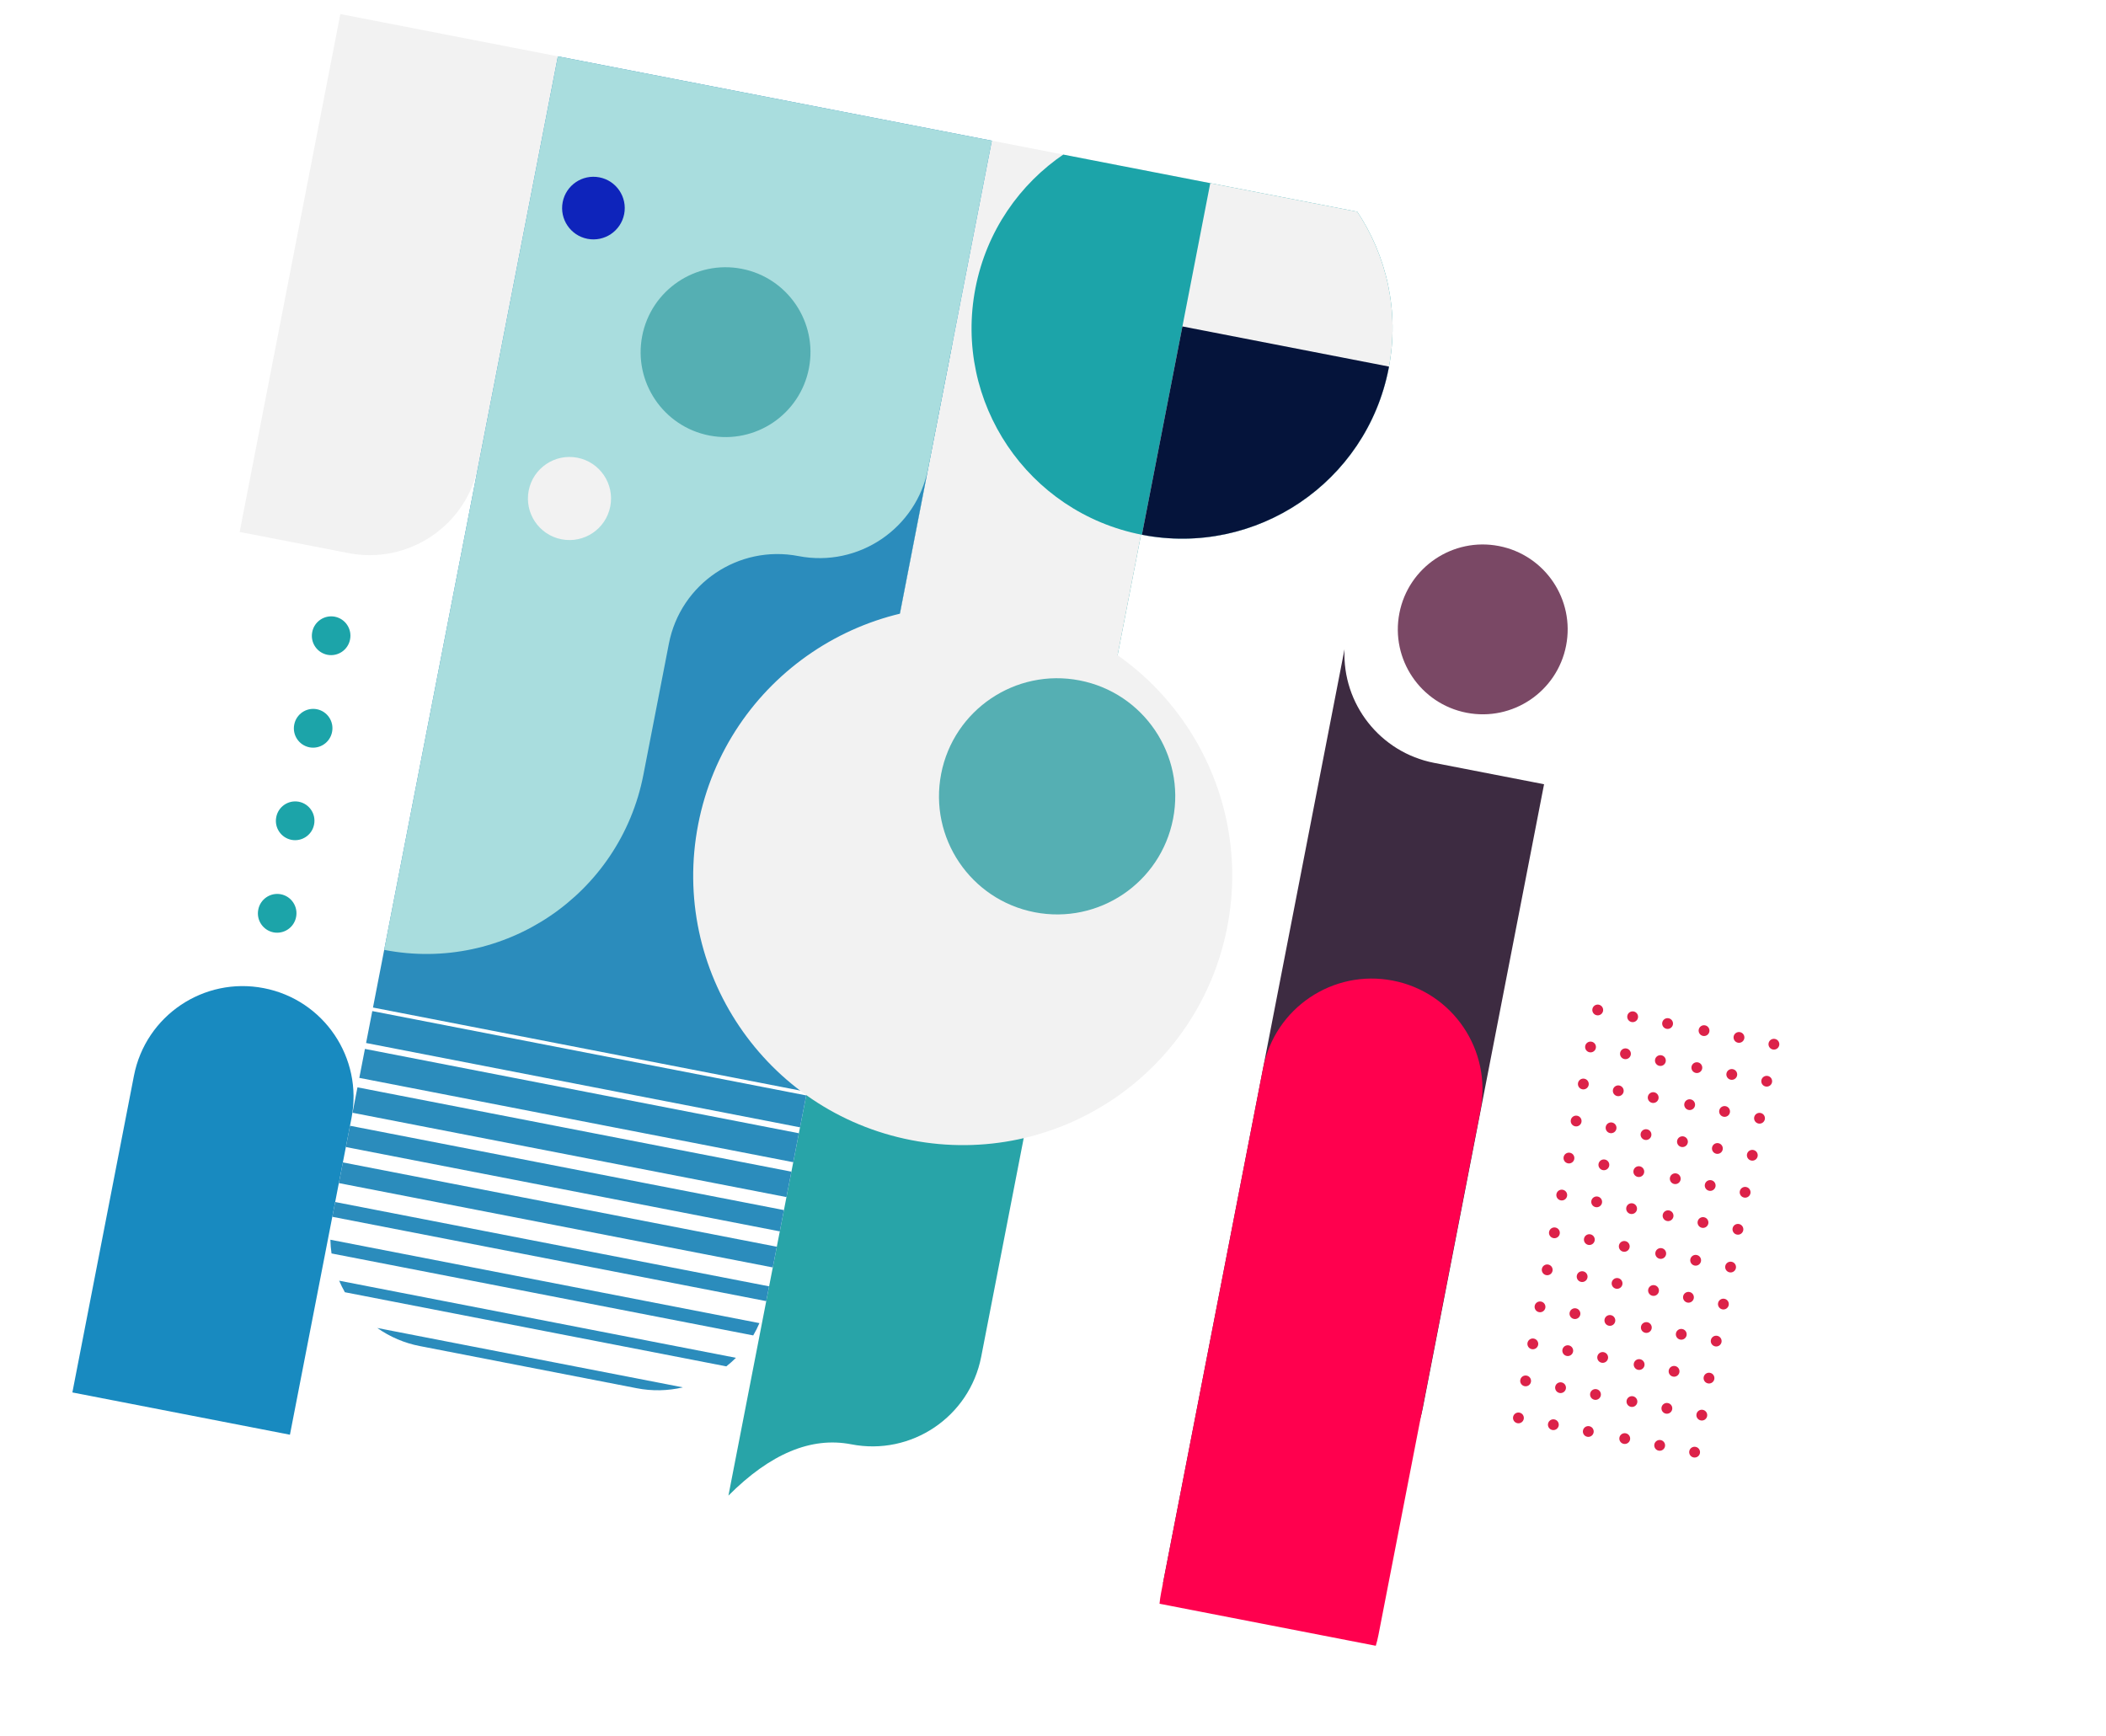
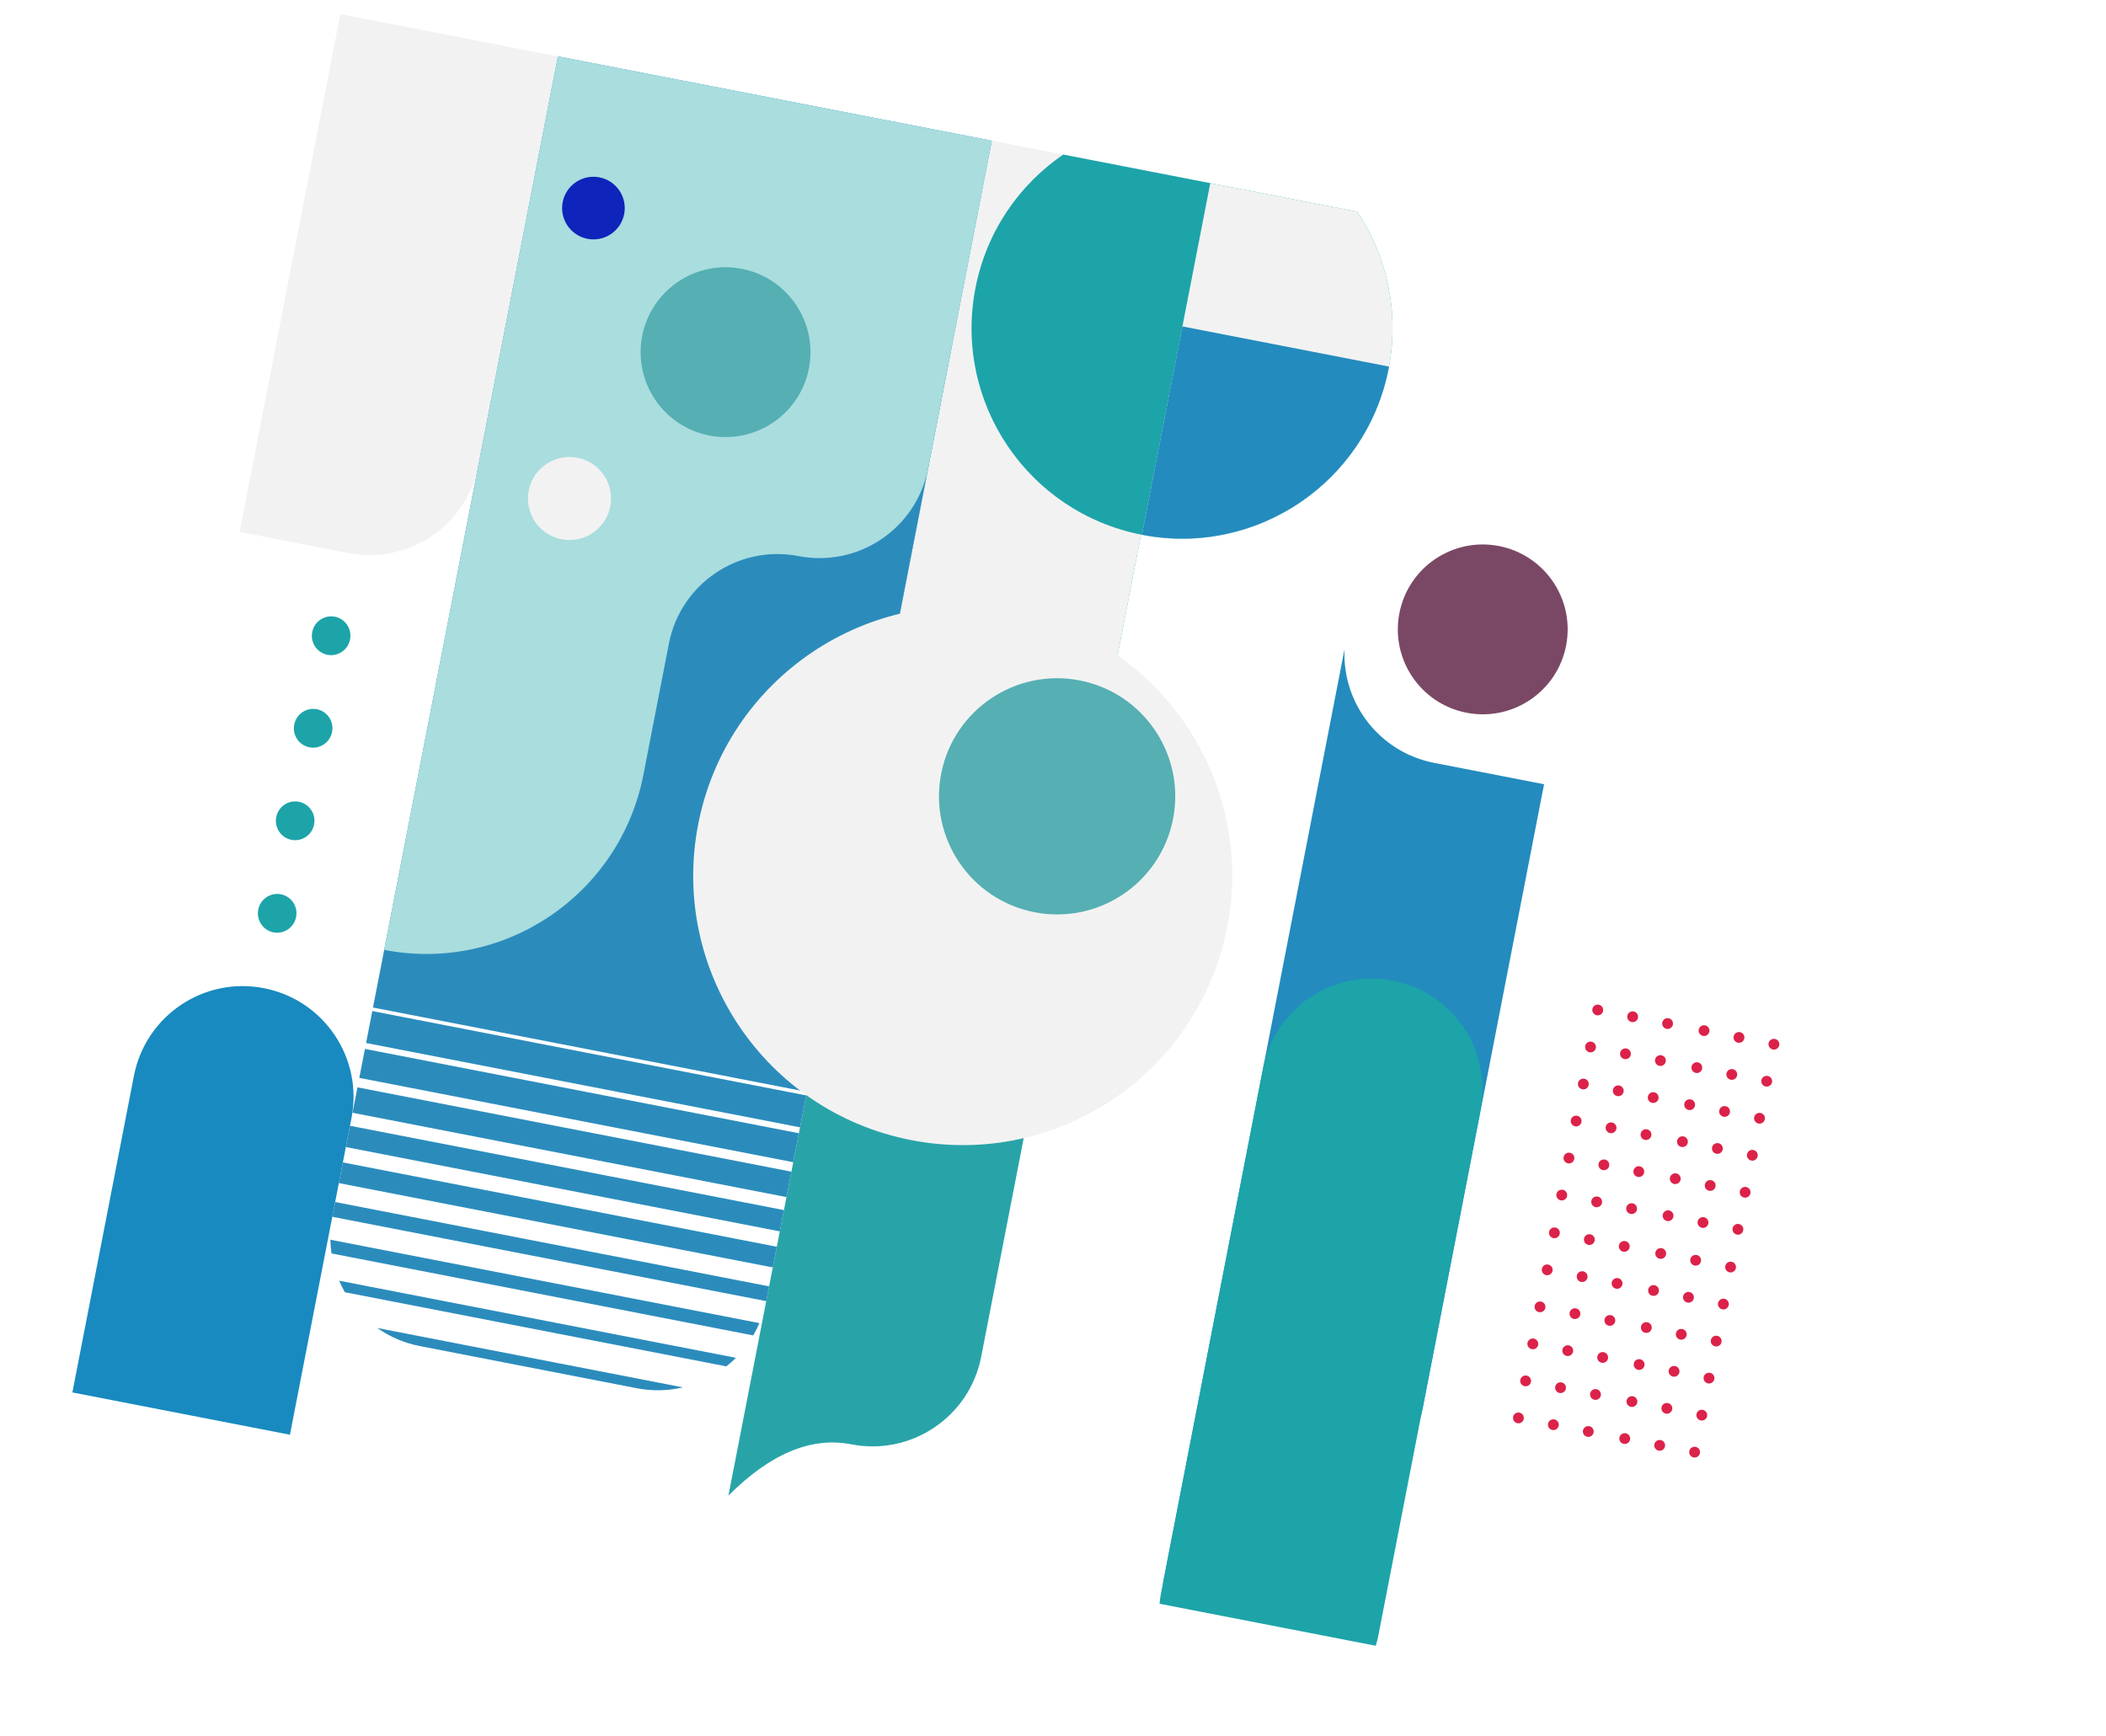
<svg xmlns="http://www.w3.org/2000/svg" width="1731.947" height="1427.508" viewBox="0 0 1731.947 1427.508">
  <defs>
-     <style>.a,.b{fill:#f2f2f2;}.a{clip-rule:evenodd;}.c{fill:#59afb2;}.d{fill:#dc2249;}.e{fill:#7a4865;}.f{fill:#f6cb51;}.g{fill:none;}.h{fill:#3d2c42;}.i{fill:#ff004e;}.j{fill:#1ca4a9;}.k{fill:#0e24bb;}.l{fill:#132db8;}.m{clip-path:url(#a);}.n{clip-path:url(#b);}.o{clip-path:url(#c);}.p{fill:#28a4a8;}.q{clip-path:url(#d);}.r{clip-path:url(#e);}.s{fill:#188ac0;}.t{clip-path:url(#f);}.u{fill:#2b8cbc;}.v{clip-path:url(#g);}.w{clip-path:url(#h);}.x{clip-path:url(#i);}.y{fill:#a9ddde;}.z{clip-path:url(#j);}.aa{fill:#3d2b41;}.ab{clip-path:url(#k);}.ac{clip-path:url(#l);}.ad{clip-path:url(#m);}.ae{clip-path:url(#n);}.af{clip-path:url(#o);}.ag{clip-path:url(#p);}.ah{clip-path:url(#q);}.ai{clip-path:url(#r);}.aj{clip-path:url(#s);}.ak{clip-path:url(#t);}.al{fill:#05143b;}.am{clip-path:url(#v);}.an{clip-path:url(#w);}.ao{clip-path:url(#x);}.ap{fill:#55afb3;}.aq{clip-path:url(#y);}.ar{clip-path:url(#z);}.as{clip-path:url(#aa);}.at{clip-path:url(#ab);}</style>
+     <style>.a,.b{fill:#f2f2f2;}.a{clip-rule:evenodd;}.c{fill:#59afb2;}.d{fill:#dc2249;}.e{fill:#7a4865;}.f{fill:#f6cb51;}.g{fill:none;}.h{fill:#238bbe;}.i{fill:#ff004e;}.j{fill:#1ca4a9;}.k{fill:#0e24bb;}.l{fill:#132db8;}.m{clip-path:url(#a);}.n{clip-path:url(#b);}.o{clip-path:url(#c);}.p{fill:#28a4a8;}.q{clip-path:url(#d);}.r{clip-path:url(#e);}.s{fill:#188ac0;}.t{clip-path:url(#f);}.u{fill:#2b8cbc;}.v{clip-path:url(#g);}.w{clip-path:url(#h);}.x{clip-path:url(#i);}.y{fill:#a9ddde;}.z{clip-path:url(#j);}.aa{clip-path:url(#k);}.ab{clip-path:url(#l);}.ac{clip-path:url(#m);}.ad{clip-path:url(#n);}.ae{clip-path:url(#o);}.af{clip-path:url(#p);}.ag{clip-path:url(#q);}.ah{clip-path:url(#r);}.ai{clip-path:url(#s);}.aj{clip-path:url(#t);}.ak{clip-path:url(#v);}.al{clip-path:url(#w);}.am{clip-path:url(#x);}.an{fill:#55afb3;}.ao{clip-path:url(#y);}.ap{clip-path:url(#z);}.aq{clip-path:url(#aa);}.ar{clip-path:url(#ab);}</style>
    <clipPath id="a">
      <path class="a" d="M0-1442H1539.873V-287.1H0Z" transform="translate(3772 6270)" />
    </clipPath>
    <clipPath id="b">
      <path class="b" d="M134.284-1112.329a91.085,91.085,0,0,1,91.133,91.034v440.016a91.085,91.085,0,0,1-91.133,91.034H43.151v-531.051a91.085,91.085,0,0,1,91.133-91.034Z" transform="translate(-43.151 1112.329)" />
    </clipPath>
    <clipPath id="c">
      <path class="c" d="M511.681-923.287a91.088,91.088,0,0,1,91.133,91.042V-25.008a91.088,91.088,0,0,1-91.134,91.042q-50.331,0-91.133,60.695V-832.244A91.088,91.088,0,0,1,511.681-923.287Z" transform="translate(-420.548 923.287)" />
    </clipPath>
    <clipPath id="d">
      <path class="b" d="M511.681-1200a91.1,91.1,0,0,1,91.134,91.072V-301.42a91.1,91.1,0,0,1-91.134,91.072q-50.331,0-91.133,91.072v-989.652A91.1,91.1,0,0,1,511.681-1200Z" transform="translate(-420.548 1200)" />
    </clipPath>
    <clipPath id="e">
      <path class="d" d="M134.284-430.137A91.085,91.085,0,0,1,225.418-339.1V100.914a91.085,91.085,0,0,1-91.133,91.034H43.151V-339.1A91.085,91.085,0,0,1,134.284-430.137Z" transform="translate(-43.151 430.137)" />
    </clipPath>
    <clipPath id="f">
      <path class="e" d="M532.721-165.707H169.178v-855.1H317.625v-5.217h215.1Zm0,2.972v26.746H169.178v-26.746Zm0,31.7v24.269H169.178v-24.269Zm0,32.194v21.3H169.178v-21.3Zm0,32.194v17.83H169.178v-17.83Zm0,30.708v17.335H169.178V-35.941Zm0,33.184V9.626H169.178V-2.757Zm-2.05,31.2a90.711,90.711,0,0,1-3.071,10.9H174.3a90.7,90.7,0,0,1-3.071-10.9Zm-13.521,31.7a91.5,91.5,0,0,1-6.419,8.42H191.169a91.527,91.527,0,0,1-6.423-8.42Zm-38.2,32.194a90.33,90.33,0,0,1-37.118,7.925H260.064a90.33,90.33,0,0,1-37.118-7.925Z" transform="translate(-169.178 1026.027)" />
    </clipPath>
    <clipPath id="g">
      <path class="f" d="M169.178-1026.2H532.721v338.3a90.954,90.954,0,0,1-90.886,91.022,90.954,90.954,0,0,0-90.886,91.023v109.885c0,100.544-81.382,182.045-181.772,182.045Z" transform="translate(-169.178 1026.204)" />
    </clipPath>
    <clipPath id="h">
      <rect class="g" width="373.449" height="823.173" />
    </clipPath>
    <clipPath id="i">
      <path class="g" d="M169.178-213.445H532.721v-813.267H169.178Z" transform="translate(-169.178 1026.712)" />
    </clipPath>
    <clipPath id="j">
      <path class="h" d="M854.87-658.917v523.15A91.1,91.1,0,0,1,763.736-44.7Q713.4-44.7,672.6,46.377V-736.567a91.155,91.155,0,0,0,90.143,77.65Z" transform="translate(-672.603 736.567)" />
    </clipPath>
    <clipPath id="k">
      <path class="d" d="M763.645-556.849a91,91,0,0,1,91.043,90.96V-26.248a91,91,0,0,1-91.043,90.96A91,91,0,0,1,672.6-26.247V-465.889A91,91,0,0,1,763.645-556.849Z" transform="translate(-672.603 556.849)" />
    </clipPath>
    <clipPath id="l">
      <rect class="d" width="192.173" height="631.991" />
    </clipPath>
    <clipPath id="m">
      <path class="i" d="M672.6,65.236H854.87V-556.849H672.6Z" transform="translate(-672.603 556.849)" />
    </clipPath>
    <clipPath id="n">
      <path class="j" d="M110.37-458.242A15.9,15.9,0,0,1,94.521-474.2a15.9,15.9,0,0,1,15.849-15.96,15.9,15.9,0,0,1,15.849,15.96,15.9,15.9,0,0,1-15.849,15.96Zm0,77.522a15.9,15.9,0,0,1-15.849-15.96,15.9,15.9,0,0,1,15.849-15.96,15.9,15.9,0,0,1,15.849,15.96,15.9,15.9,0,0,1-15.849,15.96Zm0-232.565a15.9,15.9,0,0,1-15.849-15.96,15.9,15.9,0,0,1,15.849-15.961,15.9,15.9,0,0,1,15.849,15.961,15.9,15.9,0,0,1-15.849,15.96Zm0,77.522a15.9,15.9,0,0,1-15.849-15.96,15.9,15.9,0,0,1,15.849-15.96,15.9,15.9,0,0,1,15.849,15.96,15.9,15.9,0,0,1-15.849,15.96Z" transform="translate(-94.52 645.205)" />
    </clipPath>
    <clipPath id="o">
      <path class="k" d="M600.49-671.728c95.6,0,173.093-77.473,173.093-173.04s-77.5-173.041-173.093-173.041S427.4-940.336,427.4-844.767,504.893-671.728,600.49-671.728Z" transform="translate(-427.397 1017.808)" />
    </clipPath>
    <clipPath id="p">
      <rect class="e" width="542.839" height="1126.291" />
    </clipPath>
    <clipPath id="q">
      <path class="g" d="M427.4-671.1H774.1v-346.7H427.4Z" transform="translate(-427.397 1017.808)" />
    </clipPath>
    <clipPath id="r">
      <path class="b" d="M911.489-1026.2V7.853a91.1,91.1,0,0,1-91.1,91.1h-182.2a91.1,91.1,0,0,1-91.1-91.1V-1026.205Z" transform="translate(-547.081 1026.205)" />
    </clipPath>
    <clipPath id="s">
      <path class="b" d="M427.4-671.1H774.1v-346.7H427.4Z" transform="translate(-427.397 1017.808)" />
    </clipPath>
    <clipPath id="t">
      <path class="g" d="M547.081-899.21H720.175v294.472H547.081Z" transform="translate(-547.081 899.21)" />
    </clipPath>
    <clipPath id="v">
      <path class="d" d="M1002.054-401.806a4.443,4.443,0,0,1-4.457-4.431,4.443,4.443,0,0,1,4.457-4.431,4.443,4.443,0,0,1,4.458,4.431,4.443,4.443,0,0,1-4.458,4.431Zm0-31.017a4.443,4.443,0,0,1-4.457-4.431,4.443,4.443,0,0,1,4.457-4.431,4.443,4.443,0,0,1,4.458,4.431,4.443,4.443,0,0,1-4.458,4.432Zm0-31.017a4.443,4.443,0,0,1-4.457-4.431,4.443,4.443,0,0,1,4.457-4.431,4.443,4.443,0,0,1,4.458,4.431,4.443,4.443,0,0,1-4.458,4.431Zm0-31.017a4.442,4.442,0,0,1-4.457-4.431,4.443,4.443,0,0,1,4.457-4.431,4.443,4.443,0,0,1,4.458,4.431,4.443,4.443,0,0,1-4.458,4.431Zm0-31.017a4.443,4.443,0,0,1-4.457-4.431,4.443,4.443,0,0,1,4.457-4.431,4.443,4.443,0,0,1,4.458,4.431A4.443,4.443,0,0,1,1002.054-525.874Zm0-31.017a4.443,4.443,0,0,1-4.457-4.431,4.443,4.443,0,0,1,4.457-4.431,4.443,4.443,0,0,1,4.458,4.431A4.443,4.443,0,0,1,1002.054-556.891ZM972.787-401.806a4.443,4.443,0,0,1-4.458-4.431,4.443,4.443,0,0,1,4.458-4.431,4.443,4.443,0,0,1,4.458,4.431,4.443,4.443,0,0,1-4.454,4.431Zm0-31.017a4.443,4.443,0,0,1-4.458-4.431,4.443,4.443,0,0,1,4.458-4.431,4.443,4.443,0,0,1,4.458,4.431,4.443,4.443,0,0,1-4.454,4.432Zm0-31.017a4.443,4.443,0,0,1-4.458-4.431,4.443,4.443,0,0,1,4.458-4.431,4.443,4.443,0,0,1,4.458,4.431,4.443,4.443,0,0,1-4.454,4.431Zm0-31.017a4.443,4.443,0,0,1-4.458-4.431,4.443,4.443,0,0,1,4.458-4.431,4.443,4.443,0,0,1,4.458,4.431,4.443,4.443,0,0,1-4.454,4.431Zm0-31.017a4.443,4.443,0,0,1-4.458-4.431,4.443,4.443,0,0,1,4.458-4.431,4.443,4.443,0,0,1,4.458,4.431,4.443,4.443,0,0,1-4.454,4.431Zm0-31.017a4.443,4.443,0,0,1-4.458-4.431,4.443,4.443,0,0,1,4.458-4.431,4.443,4.443,0,0,1,4.458,4.431,4.443,4.443,0,0,1-4.454,4.431ZM943.522-401.806a4.443,4.443,0,0,1-4.457-4.431,4.443,4.443,0,0,1,4.457-4.431,4.443,4.443,0,0,1,4.458,4.431,4.443,4.443,0,0,1-4.454,4.431Zm0-31.017a4.443,4.443,0,0,1-4.457-4.431,4.443,4.443,0,0,1,4.457-4.431,4.443,4.443,0,0,1,4.458,4.431,4.443,4.443,0,0,1-4.454,4.432Zm0-31.017a4.443,4.443,0,0,1-4.457-4.431,4.443,4.443,0,0,1,4.457-4.431,4.443,4.443,0,0,1,4.458,4.431,4.443,4.443,0,0,1-4.454,4.431Zm0-31.017a4.443,4.443,0,0,1-4.457-4.431,4.443,4.443,0,0,1,4.457-4.431,4.443,4.443,0,0,1,4.458,4.431,4.443,4.443,0,0,1-4.454,4.431Zm0-31.017a4.443,4.443,0,0,1-4.457-4.431,4.443,4.443,0,0,1,4.457-4.431,4.443,4.443,0,0,1,4.458,4.431,4.443,4.443,0,0,1-4.454,4.431Zm0-31.017a4.443,4.443,0,0,1-4.457-4.431,4.443,4.443,0,0,1,4.457-4.431,4.443,4.443,0,0,1,4.458,4.431,4.443,4.443,0,0,1-4.454,4.431ZM912.982-401.806a4.443,4.443,0,0,1-4.458-4.431,4.443,4.443,0,0,1,4.458-4.431,4.443,4.443,0,0,1,4.458,4.431,4.443,4.443,0,0,1-4.454,4.431Zm0-31.017a4.443,4.443,0,0,1-4.458-4.431,4.443,4.443,0,0,1,4.458-4.431,4.443,4.443,0,0,1,4.458,4.431,4.443,4.443,0,0,1-4.454,4.432Zm0-31.017a4.443,4.443,0,0,1-4.458-4.431,4.443,4.443,0,0,1,4.458-4.431,4.443,4.443,0,0,1,4.458,4.431,4.443,4.443,0,0,1-4.454,4.431Zm0-31.017a4.443,4.443,0,0,1-4.458-4.431,4.443,4.443,0,0,1,4.458-4.431,4.443,4.443,0,0,1,4.458,4.431,4.443,4.443,0,0,1-4.454,4.431Zm0-31.017a4.443,4.443,0,0,1-4.458-4.431,4.443,4.443,0,0,1,4.458-4.431,4.443,4.443,0,0,1,4.458,4.431,4.443,4.443,0,0,1-4.454,4.431Zm0-31.017a4.443,4.443,0,0,1-4.458-4.431,4.443,4.443,0,0,1,4.458-4.431,4.443,4.443,0,0,1,4.458,4.431,4.443,4.443,0,0,1-4.454,4.431ZM883.716-401.806a4.443,4.443,0,0,1-4.458-4.431,4.443,4.443,0,0,1,4.458-4.431,4.443,4.443,0,0,1,4.458,4.431,4.443,4.443,0,0,1-4.454,4.431Zm0-31.017a4.443,4.443,0,0,1-4.458-4.431,4.443,4.443,0,0,1,4.458-4.431,4.443,4.443,0,0,1,4.458,4.431,4.443,4.443,0,0,1-4.454,4.432Zm0-31.017a4.443,4.443,0,0,1-4.458-4.431,4.443,4.443,0,0,1,4.458-4.431,4.443,4.443,0,0,1,4.458,4.431,4.443,4.443,0,0,1-4.454,4.431Zm0-31.017a4.443,4.443,0,0,1-4.458-4.431,4.443,4.443,0,0,1,4.458-4.431,4.443,4.443,0,0,1,4.458,4.431,4.443,4.443,0,0,1-4.454,4.431Zm0-31.017a4.443,4.443,0,0,1-4.458-4.431,4.443,4.443,0,0,1,4.458-4.431,4.443,4.443,0,0,1,4.458,4.431,4.443,4.443,0,0,1-4.454,4.431Zm0-31.017a4.443,4.443,0,0,1-4.458-4.431,4.443,4.443,0,0,1,4.458-4.431,4.443,4.443,0,0,1,4.458,4.431,4.443,4.443,0,0,1-4.454,4.431ZM854.457-401.806A4.443,4.443,0,0,1,850-406.237a4.443,4.443,0,0,1,4.458-4.431,4.443,4.443,0,0,1,4.458,4.431,4.443,4.443,0,0,1-4.458,4.431Zm0-31.017A4.443,4.443,0,0,1,850-437.254a4.443,4.443,0,0,1,4.458-4.431,4.443,4.443,0,0,1,4.458,4.431,4.443,4.443,0,0,1-4.458,4.432Zm0-31.017A4.443,4.443,0,0,1,850-468.271a4.443,4.443,0,0,1,4.458-4.431,4.443,4.443,0,0,1,4.458,4.431,4.443,4.443,0,0,1-4.458,4.431Zm0-31.017A4.443,4.443,0,0,1,850-499.288a4.443,4.443,0,0,1,4.458-4.431,4.443,4.443,0,0,1,4.458,4.431,4.443,4.443,0,0,1-4.458,4.431Zm0-31.017A4.443,4.443,0,0,1,850-530.305a4.443,4.443,0,0,1,4.458-4.431,4.443,4.443,0,0,1,4.458,4.431,4.443,4.443,0,0,1-4.458,4.431Zm0-31.017A4.443,4.443,0,0,1,850-561.322a4.443,4.443,0,0,1,4.458-4.431,4.443,4.443,0,0,1,4.458,4.431,4.443,4.443,0,0,1-4.458,4.431Zm147.6,341.8a4.443,4.443,0,0,1-4.457-4.431,4.443,4.443,0,0,1,4.457-4.431,4.443,4.443,0,0,1,4.458,4.431,4.443,4.443,0,0,1-4.458,4.431Zm0-31.017a4.443,4.443,0,0,1-4.457-4.431,4.443,4.443,0,0,1,4.457-4.431,4.443,4.443,0,0,1,4.458,4.431A4.443,4.443,0,0,1,1002.054-246.1Zm0-31.017a4.443,4.443,0,0,1-4.457-4.431,4.443,4.443,0,0,1,4.457-4.431,4.443,4.443,0,0,1,4.458,4.431A4.443,4.443,0,0,1,1002.054-277.122Zm0-31.017a4.443,4.443,0,0,1-4.457-4.431,4.443,4.443,0,0,1,4.457-4.431,4.443,4.443,0,0,1,4.458,4.431,4.443,4.443,0,0,1-4.458,4.431Zm0-31.017a4.443,4.443,0,0,1-4.457-4.431,4.443,4.443,0,0,1,4.457-4.431,4.443,4.443,0,0,1,4.458,4.431,4.443,4.443,0,0,1-4.458,4.431Zm0-31.017A4.443,4.443,0,0,1,997.6-374.6a4.443,4.443,0,0,1,4.457-4.431,4.443,4.443,0,0,1,4.458,4.431A4.443,4.443,0,0,1,1002.054-370.173ZM972.791-215.087a4.443,4.443,0,0,1-4.458-4.431,4.443,4.443,0,0,1,4.458-4.431,4.443,4.443,0,0,1,4.458,4.431,4.443,4.443,0,0,1-4.458,4.431Zm0-31.017a4.443,4.443,0,0,1-4.458-4.431,4.443,4.443,0,0,1,4.458-4.431,4.443,4.443,0,0,1,4.458,4.431,4.443,4.443,0,0,1-4.458,4.431Zm0-31.017a4.443,4.443,0,0,1-4.458-4.431,4.443,4.443,0,0,1,4.458-4.431,4.443,4.443,0,0,1,4.458,4.431,4.443,4.443,0,0,1-4.458,4.431Zm0-31.017a4.443,4.443,0,0,1-4.458-4.431A4.443,4.443,0,0,1,972.791-317a4.443,4.443,0,0,1,4.458,4.431,4.443,4.443,0,0,1-4.458,4.431Zm0-31.017a4.443,4.443,0,0,1-4.458-4.431,4.443,4.443,0,0,1,4.458-4.431,4.443,4.443,0,0,1,4.458,4.431,4.443,4.443,0,0,1-4.458,4.431Zm0-31.017a4.443,4.443,0,0,1-4.458-4.431,4.443,4.443,0,0,1,4.458-4.431,4.443,4.443,0,0,1,4.458,4.431,4.443,4.443,0,0,1-4.458,4.431ZM943.526-215.087a4.443,4.443,0,0,1-4.458-4.431,4.443,4.443,0,0,1,4.458-4.431,4.443,4.443,0,0,1,4.458,4.431,4.443,4.443,0,0,1-4.458,4.431Zm0-31.017a4.443,4.443,0,0,1-4.458-4.431,4.443,4.443,0,0,1,4.458-4.431,4.443,4.443,0,0,1,4.458,4.431,4.443,4.443,0,0,1-4.458,4.431Zm0-31.017a4.443,4.443,0,0,1-4.458-4.431,4.443,4.443,0,0,1,4.458-4.431,4.443,4.443,0,0,1,4.458,4.431,4.443,4.443,0,0,1-4.458,4.431Zm0-31.017a4.443,4.443,0,0,1-4.458-4.431A4.443,4.443,0,0,1,943.526-317a4.443,4.443,0,0,1,4.458,4.431,4.443,4.443,0,0,1-4.458,4.431Zm0-31.017a4.443,4.443,0,0,1-4.458-4.431,4.443,4.443,0,0,1,4.458-4.431,4.443,4.443,0,0,1,4.458,4.431,4.443,4.443,0,0,1-4.458,4.431Zm0-31.017a4.443,4.443,0,0,1-4.458-4.431,4.443,4.443,0,0,1,4.458-4.431,4.443,4.443,0,0,1,4.458,4.431,4.443,4.443,0,0,1-4.458,4.431Zm-30.54,155.085a4.443,4.443,0,0,1-4.458-4.431,4.443,4.443,0,0,1,4.458-4.431,4.443,4.443,0,0,1,4.457,4.431,4.443,4.443,0,0,1-4.457,4.431Zm0-31.017a4.443,4.443,0,0,1-4.458-4.431,4.443,4.443,0,0,1,4.458-4.431,4.443,4.443,0,0,1,4.457,4.431A4.443,4.443,0,0,1,912.986-246.1Zm0-31.017a4.443,4.443,0,0,1-4.458-4.431,4.443,4.443,0,0,1,4.458-4.431,4.443,4.443,0,0,1,4.457,4.431A4.443,4.443,0,0,1,912.986-277.122Zm0-31.017a4.443,4.443,0,0,1-4.458-4.431A4.443,4.443,0,0,1,912.986-317a4.443,4.443,0,0,1,4.457,4.431,4.443,4.443,0,0,1-4.457,4.431Zm0-31.017a4.443,4.443,0,0,1-4.458-4.431,4.443,4.443,0,0,1,4.458-4.431,4.443,4.443,0,0,1,4.457,4.431,4.443,4.443,0,0,1-4.457,4.431Zm0-31.017a4.443,4.443,0,0,1-4.458-4.431,4.443,4.443,0,0,1,4.458-4.431,4.443,4.443,0,0,1,4.457,4.431A4.443,4.443,0,0,1,912.986-370.173ZM883.72-215.087a4.443,4.443,0,0,1-4.457-4.431,4.443,4.443,0,0,1,4.457-4.431,4.443,4.443,0,0,1,4.458,4.431,4.443,4.443,0,0,1-4.458,4.431Zm0-31.017a4.443,4.443,0,0,1-4.457-4.431,4.443,4.443,0,0,1,4.457-4.431,4.443,4.443,0,0,1,4.458,4.431A4.443,4.443,0,0,1,883.72-246.1Zm0-31.017a4.443,4.443,0,0,1-4.457-4.431,4.443,4.443,0,0,1,4.457-4.431,4.443,4.443,0,0,1,4.458,4.431A4.443,4.443,0,0,1,883.72-277.122Zm0-31.017a4.443,4.443,0,0,1-4.457-4.431A4.443,4.443,0,0,1,883.72-317a4.443,4.443,0,0,1,4.458,4.431,4.443,4.443,0,0,1-4.458,4.431Zm0-31.017a4.443,4.443,0,0,1-4.457-4.431,4.443,4.443,0,0,1,4.457-4.431,4.443,4.443,0,0,1,4.458,4.431,4.443,4.443,0,0,1-4.458,4.431Zm0-31.017a4.443,4.443,0,0,1-4.457-4.431,4.443,4.443,0,0,1,4.457-4.431,4.443,4.443,0,0,1,4.458,4.431A4.443,4.443,0,0,1,883.72-370.173ZM854.457-215.087A4.443,4.443,0,0,1,850-219.518a4.443,4.443,0,0,1,4.458-4.431,4.443,4.443,0,0,1,4.458,4.431,4.443,4.443,0,0,1-4.458,4.431Zm0-31.017A4.443,4.443,0,0,1,850-250.535a4.443,4.443,0,0,1,4.458-4.431,4.443,4.443,0,0,1,4.458,4.431,4.443,4.443,0,0,1-4.458,4.431Zm0-31.017A4.443,4.443,0,0,1,850-281.552a4.443,4.443,0,0,1,4.458-4.431,4.443,4.443,0,0,1,4.458,4.431,4.443,4.443,0,0,1-4.458,4.431Zm0-31.017A4.443,4.443,0,0,1,850-312.57,4.443,4.443,0,0,1,854.457-317a4.443,4.443,0,0,1,4.458,4.431,4.443,4.443,0,0,1-4.458,4.431Zm0-31.017A4.443,4.443,0,0,1,850-343.587a4.443,4.443,0,0,1,4.458-4.431,4.443,4.443,0,0,1,4.458,4.431,4.443,4.443,0,0,1-4.458,4.431Zm0-31.017A4.443,4.443,0,0,1,850-374.6a4.443,4.443,0,0,1,4.458-4.431,4.443,4.443,0,0,1,4.458,4.431,4.443,4.443,0,0,1-4.458,4.431Z" transform="translate(-850 565.754)" />
    </clipPath>
    <clipPath id="w">
      <path class="b" d="M552.434-278.831c122.393,0,221.612-99.189,221.612-221.545S674.827-721.918,552.434-721.918,330.822-622.729,330.822-500.373,430.04-278.831,552.434-278.831Z" transform="translate(-330.822 721.918)" />
    </clipPath>
    <clipPath id="x">
      <path class="l" d="M558.11-496.211a97.134,97.134,0,0,0,97.145-97.131,97.129,97.129,0,0,0-97.145-97.1,97.133,97.133,0,0,0-97.145,97.13,97.131,97.131,0,0,0,97.145,97.1Z" transform="translate(-460.964 690.441)" />
    </clipPath>
    <clipPath id="y">
      <path class="g" d="M316.411-743.89a69.836,69.836,0,0,0,69.836-69.836,69.836,69.836,0,0,0-69.836-69.836,69.836,69.836,0,0,0-69.836,69.836A69.836,69.836,0,0,0,316.411-743.89Z" transform="translate(-246.575 883.561)" />
    </clipPath>
    <clipPath id="z">
      <path class="e" d="M769.151-671.287a69.836,69.836,0,0,0,69.836-69.836,69.836,69.836,0,0,0-69.836-69.836,69.836,69.836,0,0,0-69.836,69.836,69.836,69.836,0,0,0,69.836,69.836Z" transform="translate(-699.315 810.959)" />
    </clipPath>
    <clipPath id="aa">
      <path class="g" d="M213.426-867.668a25.755,25.755,0,0,0,25.755-25.755,25.755,25.755,0,0,0-25.755-25.755,25.755,25.755,0,0,0-25.755,25.755A25.755,25.755,0,0,0,213.426-867.668Z" transform="translate(-187.671 919.178)" />
    </clipPath>
    <clipPath id="ab">
      <path class="b" d="M234.175-691.924A34.175,34.175,0,0,0,268.35-726.1a34.175,34.175,0,0,0-34.175-34.175A34.175,34.175,0,0,0,200-726.1,34.175,34.175,0,0,0,234.175-691.924Z" transform="translate(-200 760.274)" />
    </clipPath>
  </defs>
  <g class="m" transform="translate(-2561.106 -5459.027) rotate(11)">
    <g transform="translate(3832.633 4513.034)">
      <g class="n" transform="translate(0 126.795)">
        <path class="b" d="M39.726-1115.753H231.9v631.991H39.726Z" transform="translate(-44.679 1110.8)" />
      </g>
      <g class="o" transform="translate(545.81 400.195)">
        <path class="p" d="M417.123-926.712H609.3V133.21H417.123Z" transform="translate(-422.076 921.759)" />
      </g>
      <g class="q" transform="translate(545.81)">
        <path class="b" d="M417.123-1203.424H609.3v1090.63H417.123Z" transform="translate(-422.076 1198.472)" />
      </g>
      <g class="r" transform="translate(0 1113.414)">
        <path class="s" d="M39.726-433.562H231.9V198.429H39.726Z" transform="translate(-44.679 428.609)" />
      </g>
      <g class="t" transform="translate(182.267 251.608)">
        <path class="u" d="M165.753-1029.452H539.2v1136.2H165.753Z" transform="translate(-170.706 1024.499)" />
      </g>
      <g class="v" transform="translate(182.267 251.351)">
        <g class="w" transform="translate(-4.953 -5.687)">
          <g class="x" transform="translate(4.953 4.953)">
            <path class="y" d="M165.753-1029.629H539.2v822.182H165.753Z" transform="translate(-170.706 1025.41)" />
          </g>
        </g>
      </g>
      <g class="z" transform="translate(910.344 670.24)">
-         <path class="aa" d="M669.178-739.992H861.351V52.858H669.178Z" transform="translate(-674.131 735.039)" />
+         <path class="h" d="M669.178-739.992H861.351V52.858H669.178Z" transform="translate(-674.131 735.039)" />
      </g>
-       <g class="ab" transform="translate(910.344 930.156)">
-         <g class="ac" transform="translate(-4.953 -4.953)">
-           <g class="ad" transform="translate(4.953 4.953)">
-             <path class="i" d="M669.178-560.274H861.169V71.194H669.178Z" transform="translate(-674.131 555.321)" />
+       <g class="aa" transform="translate(910.344 930.156)">
+         <g class="ab" transform="translate(-4.953 -4.953)">
+           <g class="ac" transform="translate(4.953 4.953)">
+             <path class="j" d="M669.178-560.274H861.169V71.194H669.178Z" transform="translate(-674.131 555.321)" />
          </g>
        </g>
      </g>
-       <g class="ae" transform="translate(74.294 802.371)">
+       <g class="ad" transform="translate(74.294 802.371)">
        <path class="j" d="M91.1-648.63h41.6v274.391H91.1Z" transform="translate(-96.049 643.677)" />
      </g>
-       <g class="af" transform="translate(555.716 263.495)">
-         <g class="ag" transform="translate(-4.953 -12.878)">
-           <g class="ah" transform="translate(4.953 12.878)">
+       <g class="ae" transform="translate(555.716 263.495)">
+         <g class="af" transform="translate(-4.953 -12.878)">
+           <g class="ag" transform="translate(4.953 12.878)">
            <path class="j" d="M423.973-1021.233H780.065v355.986H423.973Z" transform="translate(-428.925 1016.28)" />
          </g>
-           <g class="ai" transform="translate(178.046 0.733)">
-             <g class="aj" transform="translate(-173.093 12.145)">
+           <g class="ah" transform="translate(178.046 0.733)">
+             <g class="ai" transform="translate(-173.093 12.145)">
              <path class="b" d="M543.657-1029.629H917.97V105.437H543.657Z" transform="translate(-375.516 1012.533)" />
            </g>
          </g>
-           <g class="ak" transform="translate(178.046 184.4)">
-             <g class="ah" transform="translate(-173.093 -171.522)">
-               <path class="al" d="M543.657-902.635h183v304.378h-183Z" transform="translate(-375.516 1069.204)" />
+           <g class="aj" transform="translate(178.046 184.4)">
+             <g class="ag" transform="translate(-173.093 -171.522)">
+               <path class="h" d="M543.657-902.635h183v304.378h-183Z" transform="translate(-375.516 1069.204)" />
            </g>
          </g>
        </g>
      </g>
-       <g class="am" transform="translate(1166.905 917.278)">
+       <g class="ak" transform="translate(1166.905 917.278)">
        <path class="d" d="M846.575-569.178h166.418v360.572H846.575Z" transform="translate(-851.528 564.225)" />
      </g>
-       <g class="an" transform="translate(416.044 691.426)">
+       <g class="al" transform="translate(416.044 691.426)">
        <path class="b" d="M327.4-725.342h453.13v452.993H327.4Z" transform="translate(-332.35 720.389)" />
      </g>
-       <g class="ao" transform="translate(604.263 736.949)">
-         <path class="ap" d="M457.54-693.866h204.2V-489.73H457.54Z" transform="translate(-462.493 688.913)" />
+       <g class="am" transform="translate(604.263 736.949)">
+         <path class="an" d="M457.54-693.866h204.2V-489.73H457.54Z" transform="translate(-462.493 688.913)" />
      </g>
-       <g class="aq" transform="translate(294.203 457.649)">
-         <path class="ap" d="M243.151-886.986H392.728v149.578H243.151Z" transform="translate(-248.104 882.033)" />
+       <g class="ao" transform="translate(294.203 457.649)">
+         <path class="an" d="M243.151-886.986H392.728v149.578H243.151Z" transform="translate(-248.104 882.033)" />
      </g>
-       <g class="ar" transform="translate(948.977 562.651)">
+       <g class="ap" transform="translate(948.977 562.651)">
        <path class="e" d="M695.89-814.383H845.468v149.578H695.89Z" transform="translate(-700.843 809.43)" />
      </g>
-       <g class="as" transform="translate(209.013 406.139)">
+       <g class="aq" transform="translate(209.013 406.139)">
        <path class="k" d="M184.247-922.6h61.416v61.416H184.247Z" transform="translate(-189.199 917.65)" />
      </g>
-       <g class="at" transform="translate(226.843 635.953)">
+       <g class="ar" transform="translate(226.843 635.953)">
        <path class="b" d="M196.575-763.7h78.256v78.256H196.575Z" transform="translate(-201.528 758.746)" />
      </g>
    </g>
  </g>
</svg>
